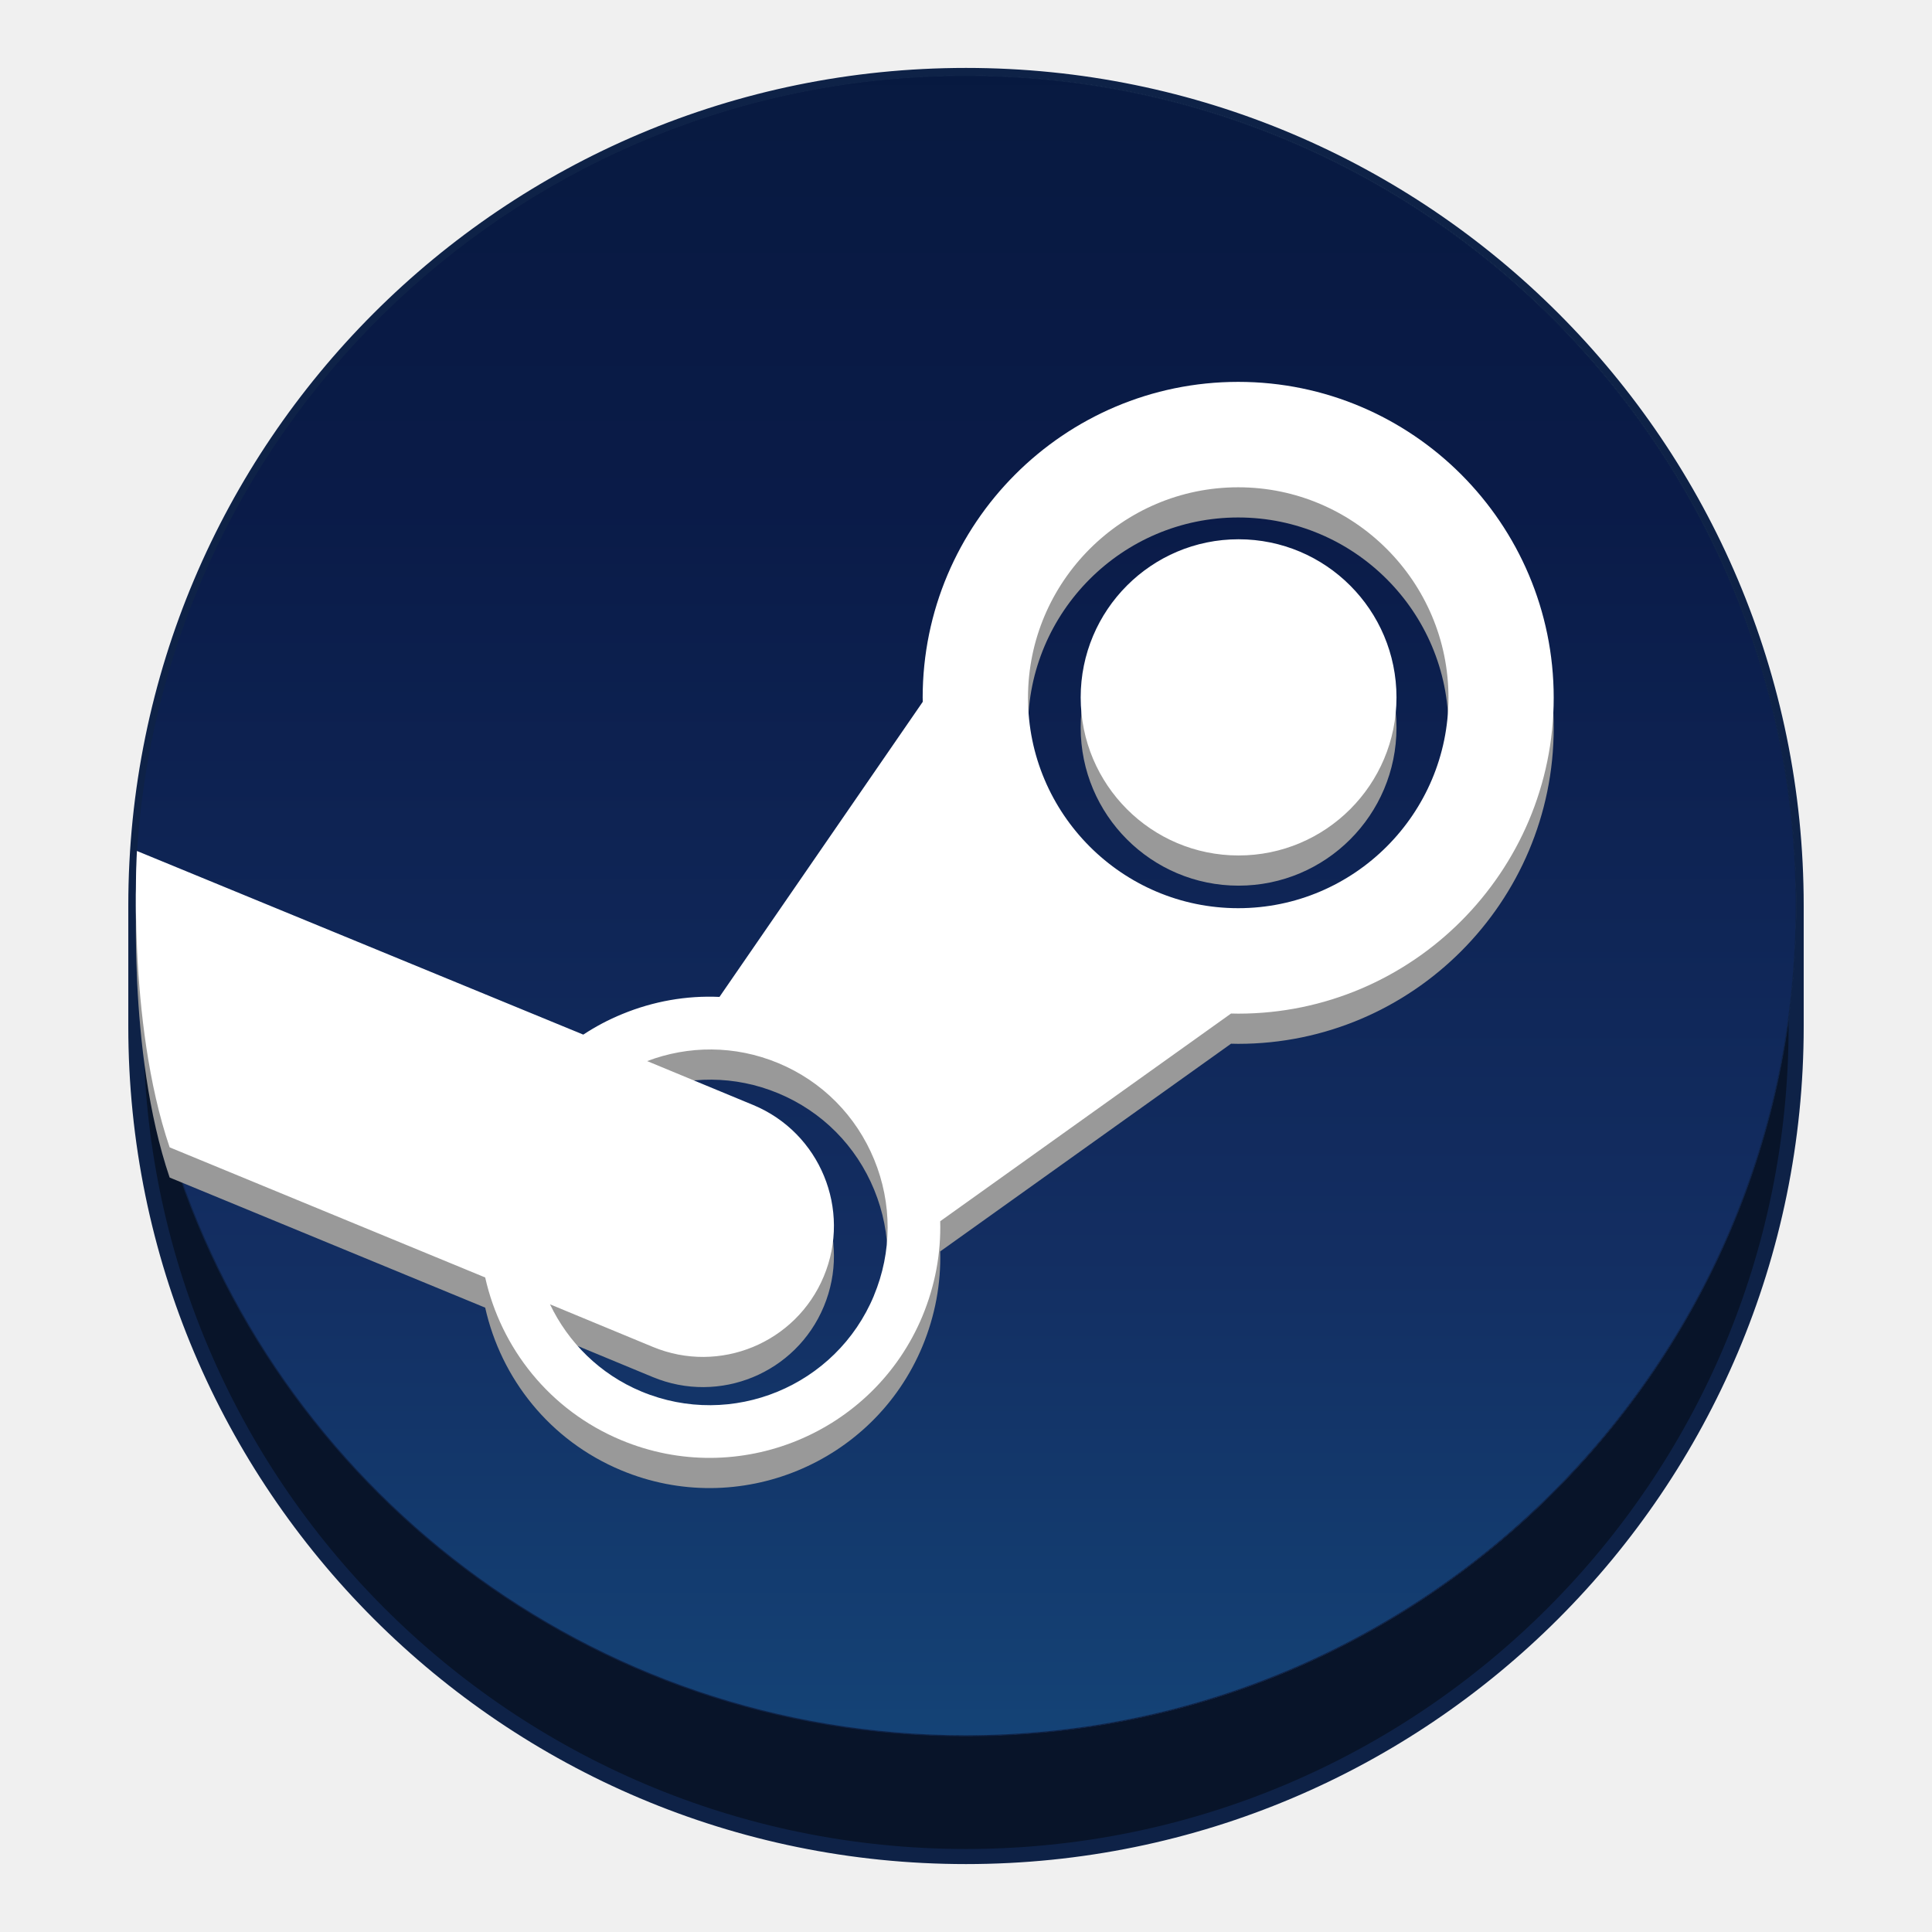
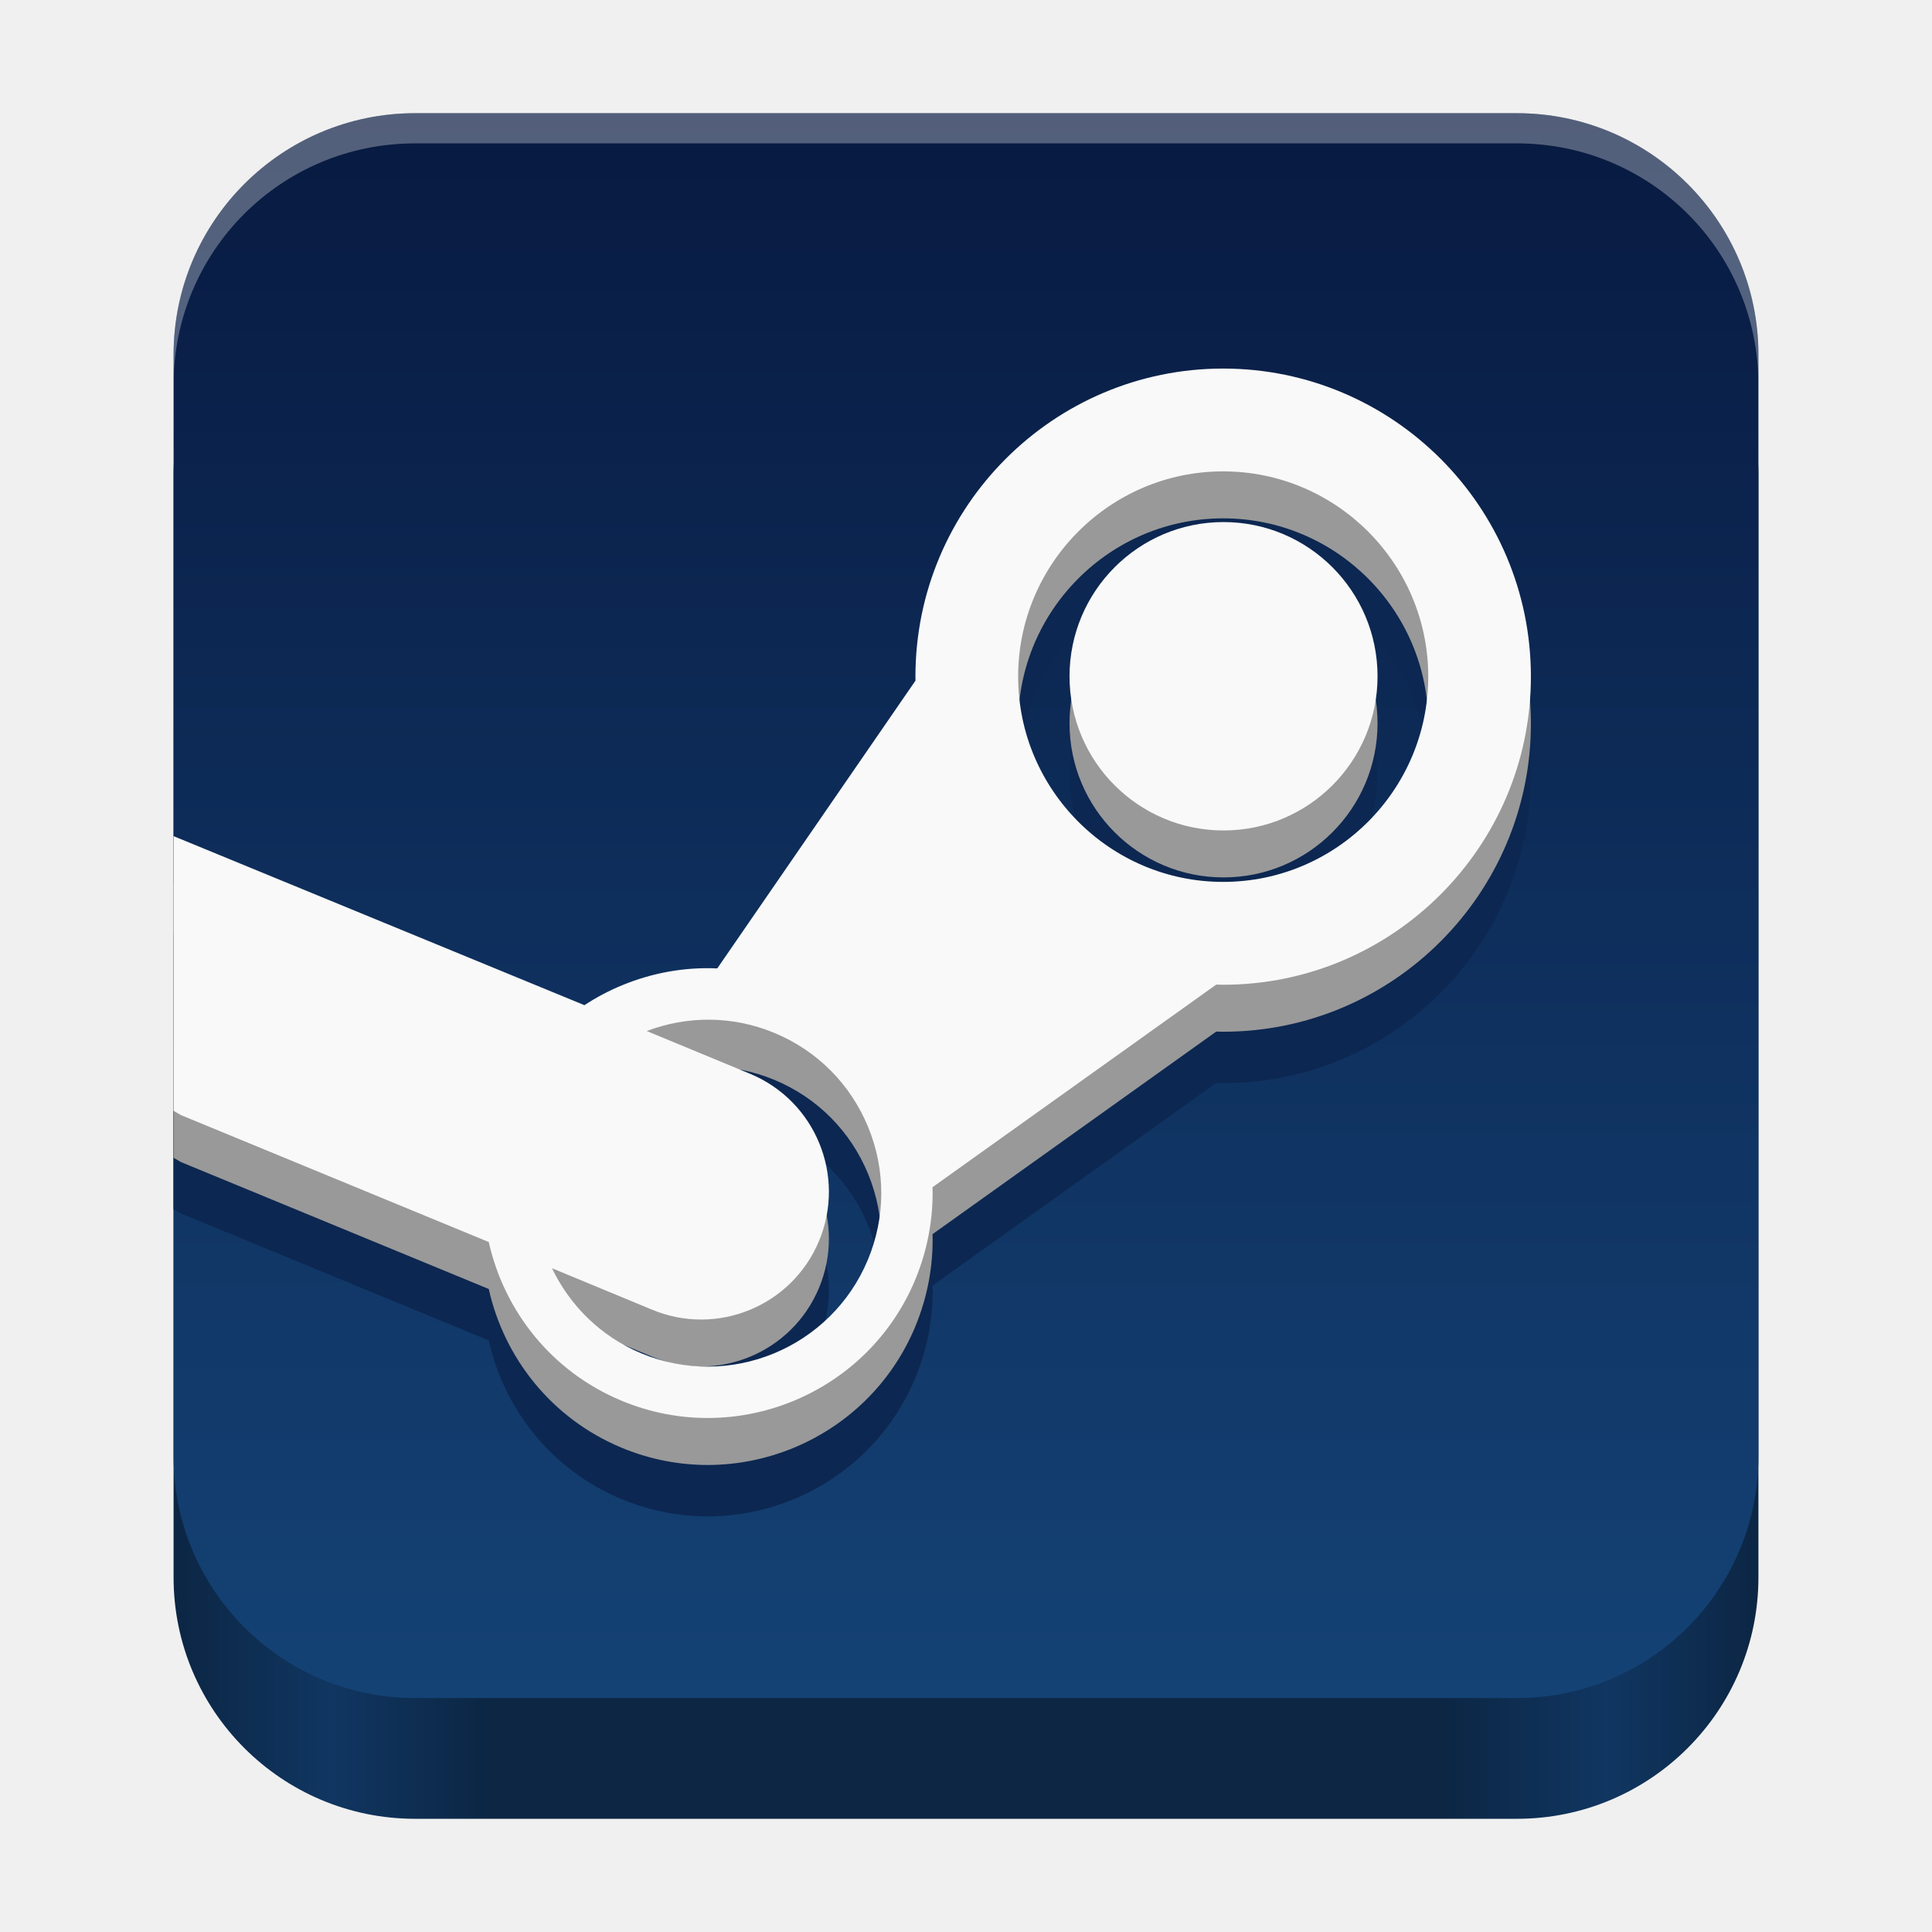
<svg xmlns="http://www.w3.org/2000/svg" xmlns:xlink="http://www.w3.org/1999/xlink" width="128" height="128" viewBox="0 0 128 128" version="1.1" id="svg5" xml:space="preserve">
  <defs id="defs2">
+     <linearGradient id="linearGradient3434">
+       <stop style="stop-color:#0c2644;stop-opacity:1;" offset="0" id="stop3430" />
+       <stop style="stop-color:#103661;stop-opacity:1;" offset="0.1" id="stop3442" />
+       <stop style="stop-color:#0c2644;stop-opacity:1;" offset="0.199" id="stop3446" />
+       <stop style="stop-color:#0c2644;stop-opacity:1;" offset="0.801" id="stop3444" />
+       <stop style="stop-color:#103661;stop-opacity:1;" offset="0.904" id="stop3440" />
+       <stop style="stop-color:#0c2644;stop-opacity:1;" offset="1" id="stop3432" />
+     </linearGradient>
+     <linearGradient id="linearGradient779">
+       <stop style="stop-color:#144275;stop-opacity:1" offset="0" id="stop775" />
+       <stop style="stop-color:#081a41;stop-opacity:1" offset="1" id="stop777" />
+     </linearGradient>
    <linearGradient y2="236" x2="96" y1="236" x1="32" gradientTransform="translate(604.8168,170.5864)" gradientUnits="userSpaceOnUse" id="linearGradient1099" xlink:href="#linearGradient1036" />
    <linearGradient id="linearGradient1036">
      <stop id="stop1032" offset="0" style="stop-color:#d5d3cf;stop-opacity:1;" />
      <stop id="stop1034" offset="1" style="stop-color:#f6f5f4;stop-opacity:1" />
    </linearGradient>
    <radialGradient r="32" fy="-76" fx="-244" cy="-76" cx="-244" gradientTransform="matrix(0.8833333,0,0,0.8833333,-460.3502,463.1197)" gradientUnits="userSpaceOnUse" id="radialGradient1103" xlink:href="#linearGradient1069" />
    <linearGradient id="linearGradient1069">
      <stop id="stop1065" offset="0" style="stop-color:#d5d3cf;stop-opacity:1" />
      <stop id="stop1067-1" offset="1" style="stop-color:#949390;stop-opacity:1" />
    </linearGradient>
    <linearGradient gradientUnits="userSpaceOnUse" y2="232" x2="64" y1="262.5" x1="64" id="linearGradient1027" xlink:href="#linearGradient1025" gradientTransform="translate(-470.5864,432.8168)" />
    <linearGradient id="linearGradient1025">
      <stop id="stop1021" offset="0" style="stop-color:#9a9996;stop-opacity:1" />
      <stop id="stop1023" offset="1" style="stop-color:#77767b;stop-opacity:1" />
    </linearGradient>
    <clipPath clipPathUnits="userSpaceOnUse" id="clipPath1609-7">
      <path id="path1611-5" d="m 252,116 28,-28 v -8 h -36 v 36 z" style="fill:#e74747;stroke:none;stroke-width:0.25px;stroke-linecap:butt;stroke-linejoin:miter;stroke-opacity:1" />
    </clipPath>
    <radialGradient r="32" fy="-76" fx="-244" cy="-76" cx="-244" gradientTransform="matrix(0.8833333,0,0,0.8833333,-460.3502,463.1197)" gradientUnits="userSpaceOnUse" id="radialGradient1103-5" xlink:href="#linearGradient1069" />
    <clipPath clipPathUnits="userSpaceOnUse" id="clipPath1609-7-7">
      <path id="path1611-5-0" d="m 252,116 28,-28 v -8 h -36 v 36 z" style="fill:#e74747;stroke:none;stroke-width:0.25px;stroke-linecap:butt;stroke-linejoin:miter;stroke-opacity:1" />
    </clipPath>
    <clipPath clipPathUnits="userSpaceOnUse" id="clipPath744">
      <rect style="fill:#1e88e5;fill-opacity:1;stroke-width:0.265" id="rect746" width="541.867" height="541.867" x="0" y="1.5987212e-14" rx="79.375" ry="79.375" />
    </clipPath>
    <clipPath clipPathUnits="userSpaceOnUse" id="clipPath62">
      <rect style="fill:#1e88e5;fill-opacity:1;stroke-width:0.265" id="rect64" width="541.867" height="541.867" x="2.2507105e-05" y="-0.422" rx="79.375" ry="79.375" />
    </clipPath>
    <radialGradient r="32" fy="-76" fx="-244" cy="-76" cx="-244" gradientTransform="matrix(0.8833333,0,0,0.8833333,-460.3502,463.1197)" gradientUnits="userSpaceOnUse" id="radialGradient1103-6" xlink:href="#linearGradient1069" />
    <clipPath clipPathUnits="userSpaceOnUse" id="clipPath1609-7-2">
      <path id="path1611-5-3" d="m 252,116 28,-28 v -8 h -36 v 36 z" style="fill:#e74747;stroke:none;stroke-width:0.25px;stroke-linecap:butt;stroke-linejoin:miter;stroke-opacity:1" />
    </clipPath>
    <clipPath clipPathUnits="userSpaceOnUse" id="clipPath961">
      <rect style="fill:#00c853;stroke:none;stroke-width:0.529" id="rect963" width="541.867" height="541.867" x="1.4210855e-14" y="2.717972e-05" rx="79.375" ry="79.375" />
    </clipPath>
    <radialGradient r="32" fy="-76" fx="-244" cy="-76" cx="-244" gradientTransform="matrix(0.8833333,0,0,0.8833333,-460.3502,463.1197)" gradientUnits="userSpaceOnUse" id="radialGradient1103-56" xlink:href="#linearGradient1069" />
    <clipPath clipPathUnits="userSpaceOnUse" id="clipPath1440">
      <circle style="display:inline;opacity:1;vector-effect:none;fill:none;fill-opacity:1;stroke:#000000;stroke-width:2;stroke-linecap:butt;stroke-linejoin:miter;stroke-miterlimit:4;stroke-dasharray:none;stroke-dashoffset:0;stroke-opacity:1;marker:none;marker-start:none;marker-mid:none;marker-end:none;paint-order:normal;enable-background:new" id="circle1442" cx="-134.35" cy="193.747" r="24" transform="rotate(-45)" />
    </clipPath>
    <clipPath clipPathUnits="userSpaceOnUse" id="clipPath1430">
      <circle style="display:inline;opacity:1;vector-effect:none;fill:none;fill-opacity:1;stroke:#000000;stroke-width:2;stroke-linecap:butt;stroke-linejoin:miter;stroke-miterlimit:4;stroke-dasharray:none;stroke-dashoffset:0;stroke-opacity:1;marker:none;marker-start:none;marker-mid:none;marker-end:none;paint-order:normal;enable-background:new" id="circle1432" cx="12" cy="232" r="24" />
    </clipPath>
    <clipPath clipPathUnits="userSpaceOnUse" id="clipPath1440-9">
      <circle style="display:inline;opacity:1;vector-effect:none;fill:none;fill-opacity:1;stroke:#000000;stroke-width:2;stroke-linecap:butt;stroke-linejoin:miter;stroke-miterlimit:4;stroke-dasharray:none;stroke-dashoffset:0;stroke-opacity:1;marker:none;marker-start:none;marker-mid:none;marker-end:none;paint-order:normal;enable-background:new" id="circle1442-5" cx="-134.35" cy="193.747" r="24" transform="rotate(-45)" />
    </clipPath>
    <clipPath clipPathUnits="userSpaceOnUse" id="clipPath1430-1">
      <circle style="display:inline;opacity:1;vector-effect:none;fill:none;fill-opacity:1;stroke:#000000;stroke-width:2;stroke-linecap:butt;stroke-linejoin:miter;stroke-miterlimit:4;stroke-dasharray:none;stroke-dashoffset:0;stroke-opacity:1;marker:none;marker-start:none;marker-mid:none;marker-end:none;paint-order:normal;enable-background:new" id="circle1432-8" cx="12" cy="232" r="24" />
    </clipPath>
    <clipPath clipPathUnits="userSpaceOnUse" id="clipPath2024">
      <rect style="opacity:1;vector-effect:none;fill:#63452c;fill-opacity:1;stroke:none;stroke-width:4;stroke-linecap:round;stroke-linejoin:round;stroke-miterlimit:4;stroke-dasharray:none;stroke-dashoffset:0;stroke-opacity:1" id="rect2026" width="74" height="98" x="6" y="196" />
    </clipPath>
    <linearGradient id="linearGradient914">
      <stop id="stop910" offset="0" style="stop-color:#f6f5f4;stop-opacity:0.437" />
      <stop id="stop912" offset="1" style="stop-color:#deddda;stop-opacity:0;" />
    </linearGradient>
    <radialGradient gradientTransform="matrix(2.608696,0,0,1.841036,-102.9565,-748.9467)" gradientUnits="userSpaceOnUse" r="46" fy="296" fx="64" cy="296" cx="64" id="radialGradient916" xlink:href="#linearGradient914" />
    <clipPath clipPathUnits="userSpaceOnUse" id="clipPath11543">
      <rect style="fill:#f0c04e;fill-opacity:1;stroke:none;stroke-width:0.529" id="rect11545" width="541.867" height="541.867" x="1.4746095e-06" y="6.4330168e-05" rx="79.375" ry="79.375" />
    </clipPath>
    <style id="style374">.cls-1{fill:url(#linear-gradient);}.cls-2{opacity:0.35;fill:url(#radial-gradient);}.cls-2,.cls-4{isolation:isolate;}.cls-3{fill:url(#linear-gradient-2);}.cls-4{opacity:0.41;fill:url(#radial-gradient-2);}.cls-5{fill:url(#radial-gradient-3);}.cls-6{fill:url(#radial-gradient-4);}</style>
    <linearGradient id="linear-gradient" x1="63.33" y1="84.03" x2="241.67" y2="84.03" gradientTransform="matrix(1,0,0,-1,0,266)" gradientUnits="userSpaceOnUse">
      <stop offset="0" stop-color="#0c59a4" id="stop376" />
      <stop offset="1" stop-color="#114a8b" id="stop378" />
    </linearGradient>
    <radialGradient id="radial-gradient" cx="161.83" cy="68.91" r="95.38" gradientTransform="matrix(1,0,0,-0.95,0,248.84)" gradientUnits="userSpaceOnUse">
      <stop offset="0.72" stop-opacity="0" id="stop381" />
      <stop offset="0.95" stop-opacity="0.53" id="stop383" />
      <stop offset="1" id="stop385" />
    </radialGradient>
    <linearGradient id="linear-gradient-2" x1="157.35" y1="161.39" x2="45.96" y2="40.06" gradientTransform="matrix(1,0,0,-1,0,266)" gradientUnits="userSpaceOnUse">
      <stop offset="0" stop-color="#1b9de2" id="stop388" />
      <stop offset="0.16" stop-color="#1595df" id="stop390" />
      <stop offset="0.67" stop-color="#0680d7" id="stop392" />
      <stop offset="1" stop-color="#0078d4" id="stop394" />
    </linearGradient>
    <radialGradient id="radial-gradient-2" cx="-340.29" cy="62.99" r="143.24" gradientTransform="matrix(0.15,-0.99,-0.8,-0.12,176.64,-125.4)" gradientUnits="userSpaceOnUse">
      <stop offset="0.76" stop-opacity="0" id="stop397" />
      <stop offset="0.95" stop-opacity="0.5" id="stop399" />
      <stop offset="1" id="stop401" />
    </radialGradient>
    <radialGradient id="radial-gradient-3" cx="113.37" cy="570.21" r="202.43" gradientTransform="matrix(-0.04,1,2.13,0.08,-1179.54,-106.69)" gradientUnits="userSpaceOnUse">
      <stop offset="0" stop-color="#35c1f1" id="stop404" />
      <stop offset="0.11" stop-color="#34c1ed" id="stop406" />
      <stop offset="0.23" stop-color="#2fc2df" id="stop408" />
      <stop offset="0.31" stop-color="#2bc3d2" id="stop410" />
      <stop offset="0.67" stop-color="#36c752" id="stop412" />
    </radialGradient>
    <radialGradient id="radial-gradient-4" cx="376.52" cy="567.97" r="97.34" gradientTransform="matrix(0.28,0.96,0.78,-0.23,-303.76,-148.5)" gradientUnits="userSpaceOnUse">
      <stop offset="0" stop-color="#66eb6e" id="stop415" />
      <stop offset="1" stop-color="#66eb6e" stop-opacity="0" id="stop417" />
    </radialGradient>
    <clipPath clipPathUnits="userSpaceOnUse" id="clipPath1260">
      <rect style="fill:#bbdefb;fill-opacity:1;stroke:none;stroke-width:0.529" id="rect1262" width="541.867" height="541.867" x="2.9492187e-06" y="3.9968629e-05" rx="79.375" ry="79.375" />
    </clipPath>
+     <linearGradient x1="0" y1="119.552" x2="235.777" y2="119.552" id="linearGradient-1" gradientTransform="matrix(1.45119,0,0,1.703766,99.85446,80.41603)" gradientUnits="userSpaceOnUse">
+       <stop stop-color="#FF5500" offset="0%" id="stop6" />
+       <stop stop-color="#FF5500" offset="40.988%" id="stop8" />
+       <stop stop-color="#FF2000" offset="58.198%" id="stop10" />
+       <stop stop-color="#FF2000" offset="100%" id="stop12" />
+     </linearGradient>
+     <linearGradient x1="0.021" y1="0.507" x2="1" y2="0.507" id="linearGradient-2" gradientUnits="userSpaceOnUse" gradientTransform="matrix(7.107012,0,0,7.107012,54.42477,49.22005)">
+       <stop stop-color="#FF452A" offset="0%" id="stop15" />
+       <stop stop-color="#FF2000" offset="100%" id="stop17" />
+     </linearGradient>
+     <mask id="mask-4" fill="#ffffff">
+       <path d="M 45.051,6.703 39.15,2.8822695e-5 h -10.363 -10.363 L 12.522,6.703 c 0,0 -5.182,-1.441 -7.628,1.009 0,0 6.909,-0.624 9.284,3.243 0,0 6.405,1.225 7.269,1.225 0.864,0 2.735,-0.721 4.462,-1.297 1.727,-0.576 2.879,-0.581 2.879,-0.581 0,0 1.151,0.004 2.879,0.581 1.727,0.576 3.598,1.297 4.462,1.297 0.864,0 7.269,-1.225 7.269,-1.225 2.375,-3.867 9.284,-3.243 9.284,-3.243 C 50.233,5.262 45.051,6.703 45.051,6.703" id="use25" style="stroke-width:0.265" />
+     </mask>
+     <clipPath clipPathUnits="userSpaceOnUse" id="clipPath3338">
+       <rect style="fill:#ff7f2a;fill-opacity:1;stroke:none;stroke-width:0.529" id="rect3340" width="541.867" height="541.867" x="1.1368684e-13" y="5.8174133e-05" rx="79.375" ry="79.375" />
+     </clipPath>
+     <clipPath clipPathUnits="userSpaceOnUse" id="clipPath2140">
+       <rect style="fill:#ffad76;fill-opacity:1;stroke:none;stroke-width:0.529" id="rect2142" width="487.68" height="487.68" x="27.093" y="27.093" rx="71.438" ry="71.438" />
+     </clipPath>
+     <linearGradient gradientUnits="userSpaceOnUse" y2="268" x2="115.823" y1="268" x1="11.823" id="linearGradient1329" xlink:href="#linearGradient1357" gradientTransform="matrix(2.274968,0,0,2.274968,-344.8075,-258.2955)" />
+     <linearGradient id="linearGradient1357">
+       <stop id="stop1345" offset="0" style="stop-color:#986a44;stop-opacity:1" />
+       <stop style="stop-color:#cdab8f;stop-opacity:1" offset="0.029" id="stop1347" />
+       <stop id="stop1349" offset="0.058" style="stop-color:#b5835a;stop-opacity:1" />
+       <stop style="stop-color:#b5835a;stop-opacity:1" offset="0.942" id="stop1351" />
+       <stop id="stop1353" offset="0.971" style="stop-color:#cdab8f;stop-opacity:1" />
+       <stop id="stop1355" offset="1" style="stop-color:#986a44;stop-opacity:1" />
+     </linearGradient>
+     <linearGradient y2="23" x2="60" y1="53.255" x1="70.586" gradientTransform="translate(0,170)" gradientUnits="userSpaceOnUse" id="linearGradient1610" xlink:href="#linearGradient1656" />
+     <linearGradient id="linearGradient1656">
+       <stop style="stop-color:#ffffff;stop-opacity:1" offset="0" id="stop1652" />
+       <stop style="stop-color:#deddda;stop-opacity:1" offset="1" id="stop1654" />
+     </linearGradient>
+     <linearGradient y2="268" x2="68" y1="268" x1="60" gradientUnits="userSpaceOnUse" id="linearGradient1612" xlink:href="#linearGradient1270" />
+     <linearGradient id="linearGradient1270">
+       <stop style="stop-color:#949390;stop-opacity:1;" offset="0" id="stop1258" />
+       <stop id="stop1260" offset="0.083" style="stop-color:#d5d3cf;stop-opacity:1" />
+       <stop style="stop-color:#949390;stop-opacity:1;" offset="0.167" id="stop1262" />
+       <stop id="stop1264" offset="0.833" style="stop-color:#949390;stop-opacity:1;" />
+       <stop style="stop-color:#d5d3cf;stop-opacity:1" offset="0.917" id="stop1266" />
+       <stop style="stop-color:#949390;stop-opacity:1" offset="1" id="stop1268" />
+     </linearGradient>
+     <radialGradient r="32" fy="-76" fx="-244" cy="-76" cx="-244" gradientTransform="matrix(0.8833333,0,0,0.8833333,-460.3502,463.1197)" gradientUnits="userSpaceOnUse" id="radialGradient1103-562" xlink:href="#linearGradient1069" />
+     <clipPath clipPathUnits="userSpaceOnUse" id="clipPath1609-7-9">
+       <path id="path1611-5-36" d="m 252,116 28,-28 v -8 h -36 v 36 z" style="fill:#e74747;stroke:none;stroke-width:0.25px;stroke-linecap:butt;stroke-linejoin:miter;stroke-opacity:1" />
+     </clipPath>
+     <radialGradient r="32" fy="-76" fx="-244" cy="-76" cx="-244" gradientTransform="matrix(0.8833333,0,0,0.8833333,-460.3502,463.1197)" gradientUnits="userSpaceOnUse" id="radialGradient1103-5-0" xlink:href="#linearGradient1069" />
+     <clipPath clipPathUnits="userSpaceOnUse" id="clipPath1609-7-7-2">
+       <path id="path1611-5-0-6" d="m 252,116 28,-28 v -8 h -36 v 36 z" style="fill:#e74747;stroke:none;stroke-width:0.25px;stroke-linecap:butt;stroke-linejoin:miter;stroke-opacity:1" />
+     </clipPath>
+     <clipPath clipPathUnits="userSpaceOnUse" id="clipPath744-1">
+       <rect style="fill:#1e88e5;fill-opacity:1;stroke-width:0.265" id="rect746-8" width="541.867" height="541.867" x="0" y="1.5987212e-14" rx="79.375" ry="79.375" />
+     </clipPath>
+     <clipPath clipPathUnits="userSpaceOnUse" id="clipPath62-7">
+       <rect style="fill:#1e88e5;fill-opacity:1;stroke-width:0.265" id="rect64-9" width="541.867" height="541.867" x="2.2507105e-05" y="-0.422" rx="79.375" ry="79.375" />
+     </clipPath>
+     <radialGradient r="32" fy="-76" fx="-244" cy="-76" cx="-244" gradientTransform="matrix(0.8833333,0,0,0.8833333,-460.3502,463.1197)" gradientUnits="userSpaceOnUse" id="radialGradient1103-6-2" xlink:href="#linearGradient1069" />
+     <clipPath clipPathUnits="userSpaceOnUse" id="clipPath1609-7-2-2">
+       <path id="path1611-5-3-3" d="m 252,116 28,-28 v -8 h -36 v 36 z" style="fill:#e74747;stroke:none;stroke-width:0.25px;stroke-linecap:butt;stroke-linejoin:miter;stroke-opacity:1" />
+     </clipPath>
+     <clipPath clipPathUnits="userSpaceOnUse" id="clipPath961-7">
+       <rect style="fill:#00c853;stroke:none;stroke-width:0.529" id="rect963-5" width="541.867" height="541.867" x="1.4210855e-14" y="2.717972e-05" rx="79.375" ry="79.375" />
+     </clipPath>
+     <radialGradient r="32" fy="-76" fx="-244" cy="-76" cx="-244" gradientTransform="matrix(0.8833333,0,0,0.8833333,-460.3502,463.1197)" gradientUnits="userSpaceOnUse" id="radialGradient1103-56-9" xlink:href="#linearGradient1069" />
+     <clipPath clipPathUnits="userSpaceOnUse" id="clipPath1440-2">
+       <circle style="display:inline;opacity:1;vector-effect:none;fill:none;fill-opacity:1;stroke:#000000;stroke-width:2;stroke-linecap:butt;stroke-linejoin:miter;stroke-miterlimit:4;stroke-dasharray:none;stroke-dashoffset:0;stroke-opacity:1;marker:none;marker-start:none;marker-mid:none;marker-end:none;paint-order:normal;enable-background:new" id="circle1442-8" cx="-134.35" cy="193.747" r="24" transform="rotate(-45)" />
+     </clipPath>
+     <clipPath clipPathUnits="userSpaceOnUse" id="clipPath1430-9">
+       <circle style="display:inline;opacity:1;vector-effect:none;fill:none;fill-opacity:1;stroke:#000000;stroke-width:2;stroke-linecap:butt;stroke-linejoin:miter;stroke-miterlimit:4;stroke-dasharray:none;stroke-dashoffset:0;stroke-opacity:1;marker:none;marker-start:none;marker-mid:none;marker-end:none;paint-order:normal;enable-background:new" id="circle1432-7" cx="12" cy="232" r="24" />
+     </clipPath>
+     <clipPath clipPathUnits="userSpaceOnUse" id="clipPath1440-9-3">
+       <circle style="display:inline;opacity:1;vector-effect:none;fill:none;fill-opacity:1;stroke:#000000;stroke-width:2;stroke-linecap:butt;stroke-linejoin:miter;stroke-miterlimit:4;stroke-dasharray:none;stroke-dashoffset:0;stroke-opacity:1;marker:none;marker-start:none;marker-mid:none;marker-end:none;paint-order:normal;enable-background:new" id="circle1442-5-6" cx="-134.35" cy="193.747" r="24" transform="rotate(-45)" />
+     </clipPath>
+     <clipPath clipPathUnits="userSpaceOnUse" id="clipPath1430-1-1">
+       <circle style="display:inline;opacity:1;vector-effect:none;fill:none;fill-opacity:1;stroke:#000000;stroke-width:2;stroke-linecap:butt;stroke-linejoin:miter;stroke-miterlimit:4;stroke-dasharray:none;stroke-dashoffset:0;stroke-opacity:1;marker:none;marker-start:none;marker-mid:none;marker-end:none;paint-order:normal;enable-background:new" id="circle1432-8-2" cx="12" cy="232" r="24" />
+     </clipPath>
+     <clipPath clipPathUnits="userSpaceOnUse" id="clipPath2024-9">
+       <rect style="opacity:1;vector-effect:none;fill:#63452c;fill-opacity:1;stroke:none;stroke-width:4;stroke-linecap:round;stroke-linejoin:round;stroke-miterlimit:4;stroke-dasharray:none;stroke-dashoffset:0;stroke-opacity:1" id="rect2026-3" width="74" height="98" x="6" y="196" />
+     </clipPath>
+     <radialGradient gradientTransform="matrix(2.608696,0,0,1.841036,-102.9565,-748.9467)" gradientUnits="userSpaceOnUse" r="46" fy="296" fx="64" cy="296" cx="64" id="radialGradient916-4" xlink:href="#linearGradient914" />
+     <clipPath clipPathUnits="userSpaceOnUse" id="clipPath11543-7">
+       <rect style="fill:#f0c04e;fill-opacity:1;stroke:none;stroke-width:0.529" id="rect11545-8" width="541.867" height="541.867" x="1.4746095e-06" y="6.4330168e-05" rx="79.375" ry="79.375" />
+     </clipPath>
+     <style id="style374-4">.cls-1{fill:url(#linear-gradient);}.cls-2{opacity:0.35;fill:url(#radial-gradient);}.cls-2,.cls-4{isolation:isolate;}.cls-3{fill:url(#linear-gradient-2);}.cls-4{opacity:0.41;fill:url(#radial-gradient-2);}.cls-5{fill:url(#radial-gradient-3);}.cls-6{fill:url(#radial-gradient-4);}</style>
+     <radialGradient id="radial-gradient-36" cx="161.83" cy="68.91" r="95.38" gradientTransform="matrix(1,0,0,-0.95,0,248.84)" gradientUnits="userSpaceOnUse">
+       <stop offset="0.72" stop-opacity="0" id="stop381-1" />
+       <stop offset="0.95" stop-opacity="0.53" id="stop383-0" />
+       <stop offset="1" id="stop385-6" />
+     </radialGradient>
+     <radialGradient id="radial-gradient-2-1" cx="-340.29" cy="62.99" r="143.24" gradientTransform="matrix(0.15,-0.99,-0.8,-0.12,176.64,-125.4)" gradientUnits="userSpaceOnUse">
+       <stop offset="0.76" stop-opacity="0" id="stop397-5" />
+       <stop offset="0.95" stop-opacity="0.5" id="stop399-5" />
+       <stop offset="1" id="stop401-4" />
+     </radialGradient>
+     <radialGradient id="radial-gradient-3-7" cx="113.37" cy="570.21" r="202.43" gradientTransform="matrix(-0.04,1,2.13,0.08,-1179.54,-106.69)" gradientUnits="userSpaceOnUse">
+       <stop offset="0" stop-color="#35c1f1" id="stop404-6" />
+       <stop offset="0.11" stop-color="#34c1ed" id="stop406-5" />
+       <stop offset="0.23" stop-color="#2fc2df" id="stop408-6" />
+       <stop offset="0.31" stop-color="#2bc3d2" id="stop410-9" />
+       <stop offset="0.67" stop-color="#36c752" id="stop412-3" />
+     </radialGradient>
+     <radialGradient id="radial-gradient-4-7" cx="376.52" cy="567.97" r="97.34" gradientTransform="matrix(0.28,0.96,0.78,-0.23,-303.76,-148.5)" gradientUnits="userSpaceOnUse">
+       <stop offset="0" stop-color="#66eb6e" id="stop415-4" />
+       <stop offset="1" stop-color="#66eb6e" stop-opacity="0" id="stop417-5" />
+     </radialGradient>
+     <clipPath clipPathUnits="userSpaceOnUse" id="clipPath1260-2">
+       <rect style="fill:#bbdefb;fill-opacity:1;stroke:none;stroke-width:0.529" id="rect1262-5" width="541.867" height="541.867" x="2.9492187e-06" y="3.9968629e-05" rx="79.375" ry="79.375" />
+     </clipPath>
    <clipPath clipPathUnits="userSpaceOnUse" id="clipPath16285">
      <rect style="fill:#bbdefb;fill-opacity:1;stroke:none;stroke-width:0.529" id="rect16287" width="541.867" height="541.867" x="0" y="6.4807005e-05" rx="79.375" ry="79.375" />
    </clipPath>
    <clipPath clipPathUnits="userSpaceOnUse" id="clipPath990">
      <rect style="fill:#bbdefb;fill-opacity:1;stroke:none;stroke-width:0.529" id="rect992" width="487.68" height="487.68" x="27.093" y="27.093" rx="71.438" ry="71.438" />
    </clipPath>
-     <linearGradient id="a" x2="116.689" x1="116.689" y2="418.426" gradientTransform="matrix(0.4721512,0,0,0.4723565,8.92919,5)" y1="-185.551" gradientUnits="userSpaceOnUse">
+     <linearGradient id="a" x2="116.689" x1="116.689" y2="418.426" gradientTransform="matrix(0.5873734,0,0,0.5876288,-174.0507,-30.7256)" y1="-185.551" gradientUnits="userSpaceOnUse">
      <stop stop-color="#111D2E" offset="0" id="stop318" style="stop-color:#0e2247;stop-opacity:1" />
      <stop stop-color="#051839" offset=".212" id="stop320" />
      <stop stop-color="#0A1B48" offset=".407" id="stop322" />
      <stop stop-color="#132E62" offset=".581" id="stop324" />
      <stop stop-color="#144B7E" offset=".738" id="stop326" />
      <stop stop-color="#136497" offset=".873" id="stop328" />
      <stop stop-color="#1387B8" offset="1" id="stop330" />
    </linearGradient>
+     <linearGradient xlink:href="#linearGradient779" id="linearGradient781" x1="64" y1="112.5" x2="64" y2="7.5" gradientUnits="userSpaceOnUse" />
+     <linearGradient xlink:href="#linearGradient3434" id="linearGradient3436" x1="11.5" y1="68" x2="116.5" y2="68" gradientUnits="userSpaceOnUse" />
+     <filter style="color-interpolation-filters:sRGB;" id="filter3702" x="-0.043" y="-0.055" width="1.085" height="1.154">
+       <feFlood flood-opacity="0.404" flood-color="rgb(0,0,0)" result="flood" id="feFlood3692" />
+       <feComposite in="flood" in2="SourceGraphic" operator="in" result="composite1" id="feComposite3694" />
+       <feGaussianBlur in="composite1" stdDeviation="1.6" result="blur" id="feGaussianBlur3696" />
+       <feOffset dx="0" dy="3" result="offset" id="feOffset3698" />
+       <feComposite in="SourceGraphic" in2="offset" operator="over" result="composite2" id="feComposite3700" />
+     </filter>
  </defs>
  <g id="layer2">
-     <path id="circle1035" style="fill:#081429;fill-opacity:1;stroke:#0e2247;stroke-opacity:1" d="M 64 5 A 55 55 0 0 0 9 60 L 9 68 A 55 55 0 0 0 64 123 A 55 55 0 0 0 119 68 L 119 60 A 55 55 0 0 0 64 5 z " />
-     <circle style="fill:#f2f2f2;fill-opacity:1;stroke-width:1" id="path953" cx="64" cy="60" r="55" />
-     <text xml:space="preserve" style="font-style:normal;font-variant:normal;font-weight:normal;font-stretch:normal;font-size:40px;line-height:1.25;font-family:'DejaVu Math TeX Gyre';-inkscape-font-specification:'DejaVu Math TeX Gyre';fill:#000000;fill-opacity:1;stroke:none" x="57.303" y="70.245" id="text3441">
-       <tspan id="tspan3439" x="57.303" y="70.245" />
+     <rect style="fill:url(#linearGradient3436);fill-opacity:1" id="rect440" width="105" height="105" x="11.5" y="15.5" rx="16" ry="16" />
+     <rect style="fill:url(#linearGradient781);fill-opacity:1" id="rect358" width="105" height="105" x="11.5" y="7.5" rx="16" ry="16" />
+     <path style="fill:#ffffff;fill-opacity:1;stroke-width:0.217" d="m 64,83.104 v -3.594" id="path42913" />
+     <text xml:space="preserve" style="font-style:normal;font-variant:normal;font-weight:normal;font-stretch:normal;font-size:49.761px;line-height:1.25;font-family:'DejaVu Math TeX Gyre';-inkscape-font-specification:'DejaVu Math TeX Gyre';fill:#000000;fill-opacity:1;stroke:none;stroke-width:1.244" x="-113.871" y="50.441" id="text3441">
+       <tspan id="tspan3439" x="-113.871" y="50.441" style="stroke-width:1.244" />
    </text>
-     <text xml:space="preserve" style="font-size:40px;line-height:1.25;font-family:Caladea;-inkscape-font-specification:Caladea" x="43.169" y="70.812" id="text13903">
-       <tspan id="tspan13901" x="43.169" y="70.812" />
+     <text xml:space="preserve" style="font-size:49.761px;line-height:1.25;font-family:Caladea;-inkscape-font-specification:Caladea;stroke-width:1.244" x="-131.456" y="51.148" id="text13903">
+       <tspan id="tspan13901" x="-131.456" y="51.148" style="stroke-width:1.244" />
    </text>
-     <path fill="url(#a)" d="M 11.24,75.82 C 18.039,98.486 39.072,115 63.965,115 94.359,115 119,90.375 119,60 119,29.624 94.359,5 63.965,5 c -29.167,0 -53.032,22.675 -54.917,51.346 3.562,5.977 4.951,9.673 2.192,19.474 z" id="path335" style="fill:url(#a);stroke-width:0.072;stroke:#0e2247;stroke-opacity:1;stroke-dasharray:none" />
-     <path fill="#ffffff" d="m 61.13,48.225 c 0,0.093 0,0.185 0.005,0.272 L 47.667,68.048 c -2.182,-0.099 -4.371,0.283 -6.446,1.138 -0.915,0.373 -1.772,0.831 -2.577,1.36 L 9.072,58.379 c 2.315e-4,0 -0.684,11.25 2.167,19.635 l 20.906,8.621 c 1.05,4.688 4.268,8.8 9.015,10.778 7.768,3.243 16.724,-0.453 19.955,-8.219 0.841,-2.03 1.233,-4.159 1.176,-6.284 L 81.561,69.148 c 0.156,0.005 0.317,0.009 0.472,0.009 11.531,0 20.904,-9.395 20.904,-20.932 0,-11.538 -9.373,-20.925 -20.904,-20.925 -11.527,0 -20.904,9.386 -20.904,20.925 z m -3.231,39.618 c -2.501,6 -9.401,8.847 -15.399,6.35 -2.767,-1.152 -4.856,-3.262 -6.061,-5.779 l 6.805,2.818 c 4.423,1.841 9.498,-0.255 11.336,-4.674 1.844,-4.424 -0.248,-9.503 -4.669,-11.345 l -7.035,-2.913 c 2.714,-1.029 5.8,-1.067 8.683,0.132 2.907,1.209 5.162,3.484 6.357,6.392 1.195,2.908 1.19,6.118 -0.019,9.017 M 82.034,62.17 c -7.677,0 -13.926,-6.255 -13.926,-13.945 0,-7.683 6.25,-13.941 13.926,-13.941 7.681,0 13.931,6.257 13.931,13.941 0,7.69 -6.25,13.945 -13.931,13.945 M 71.598,48.204 c 0,-5.785 4.686,-10.476 10.459,-10.476 5.778,0 10.464,4.692 10.464,10.476 0,5.785 -4.686,10.473 -10.464,10.473 -5.773,0 -10.459,-4.688 -10.459,-10.473 z" id="path3964" style="fill:#999999;stroke-width:0.472" />
-     <path fill="#ffffff" d="m 61.13,46.225 c 0,0.093 0,0.185 0.005,0.272 L 47.667,66.048 c -2.182,-0.099 -4.371,0.283 -6.446,1.138 -0.915,0.373 -1.772,0.831 -2.577,1.36 L 9.072,56.379 c 2.315e-4,0 -0.684,11.25 2.167,19.635 l 20.906,8.621 c 1.05,4.688 4.268,8.8 9.015,10.778 7.768,3.243 16.724,-0.453 19.955,-8.219 0.841,-2.03 1.233,-4.159 1.176,-6.284 L 81.561,67.148 c 0.156,0.005 0.317,0.009 0.472,0.009 11.531,0 20.904,-9.395 20.904,-20.932 0,-11.538 -9.373,-20.925 -20.904,-20.925 -11.527,0 -20.904,9.386 -20.904,20.925 z m -3.231,39.618 c -2.501,6 -9.401,8.847 -15.399,6.35 -2.767,-1.152 -4.856,-3.262 -6.061,-5.779 l 6.805,2.818 c 4.423,1.841 9.498,-0.255 11.336,-4.674 1.844,-4.424 -0.248,-9.503 -4.669,-11.345 l -7.035,-2.913 c 2.714,-1.029 5.8,-1.067 8.683,0.132 2.907,1.209 5.162,3.484 6.357,6.392 1.195,2.908 1.19,6.118 -0.019,9.017 M 82.034,60.17 c -7.677,0 -13.926,-6.255 -13.926,-13.945 0,-7.683 6.25,-13.941 13.926,-13.941 7.681,0 13.931,6.257 13.931,13.941 0,7.69 -6.25,13.945 -13.931,13.945 M 71.598,46.204 c 0,-5.785 4.686,-10.476 10.459,-10.476 5.778,0 10.464,4.692 10.464,10.476 0,5.785 -4.686,10.473 -10.464,10.473 -5.773,0 -10.459,-4.688 -10.459,-10.473 z" id="path337" style="stroke-width:0.472" />
+     <path id="path3708" style="fill:#0c2751;fill-opacity:1;stroke-width:0.461" d="m 81.037,30.935 c -11.242,0 -20.387,9.155 -20.387,20.408 0,0.09 -7.94e-4,0.181 0.004,0.266 L 47.521,70.677 c -2.128,-0.097 -4.265,0.276 -6.289,1.109 -0.892,0.364 -1.727,0.81 -2.512,1.326 L 11.5,61.914 V 80.111 l 0.492,0.285 20.389,8.408 c 1.024,4.572 4.163,8.582 8.793,10.512 7.576,3.163 16.311,-0.441 19.463,-8.016 0.82,-1.98 1.202,-4.057 1.146,-6.129 L 80.578,71.75 c 0.152,0.004 0.307,0.01 0.459,0.01 11.246,0 20.389,-9.164 20.389,-20.416 0,-11.253 -9.142,-20.408 -20.389,-20.408 z m 0,6.812 c 7.492,0 13.588,6.102 13.588,13.596 0,7.5 -6.096,13.602 -13.588,13.602 -7.487,0 -13.582,-6.102 -13.582,-13.602 0,-7.494 6.095,-13.596 13.582,-13.596 z m 0.023,3.357 c -5.63,0 -10.201,4.577 -10.201,10.219 0,5.642 4.571,10.213 10.201,10.213 5.635,0 10.205,-4.571 10.205,-10.213 0,-5.642 -4.57,-10.219 -10.205,-10.219 z m -34.039,32.969 c 1.435,0.012 2.889,0.296 4.295,0.881 2.835,1.179 5.036,3.398 6.201,6.234 1.166,2.836 1.16,5.966 -0.02,8.793 -2.439,5.852 -9.168,8.629 -15.018,6.193 -2.699,-1.123 -4.735,-3.181 -5.91,-5.635 l 6.637,2.748 c 4.314,1.796 9.263,-0.249 11.057,-4.559 1.799,-4.314 -0.243,-9.269 -4.555,-11.064 l -6.861,-2.84 c 1.324,-0.502 2.739,-0.763 4.174,-0.752 z" />
+     <path id="path3704" style="fill:#999999;stroke-width:0.461" d="m 81.037,27.53 c -11.242,0 -20.387,9.155 -20.387,20.408 0,0.09 -7.94e-4,0.181 0.004,0.266 L 47.521,67.272 c -2.128,-0.097 -4.265,0.276 -6.289,1.109 -0.892,0.364 -1.727,0.81 -2.512,1.326 L 11.5,58.509 v 18.197 l 0.492,0.285 20.389,8.408 c 1.024,4.572 4.163,8.582 8.793,10.512 7.576,3.163 16.311,-0.441 19.463,-8.016 0.82,-1.98 1.202,-4.057 1.146,-6.129 L 80.578,68.345 c 0.152,0.004 0.307,0.01 0.459,0.01 11.246,0 20.389,-9.164 20.389,-20.416 0,-11.253 -9.142,-20.408 -20.389,-20.408 z m 0,6.812 c 7.492,0 13.588,6.102 13.588,13.596 0,7.5 -6.096,13.602 -13.588,13.602 -7.487,0 -13.582,-6.102 -13.582,-13.602 0,-7.494 6.095,-13.596 13.582,-13.596 z m 0.023,3.357 c -5.63,0 -10.201,4.577 -10.201,10.219 0,5.642 4.571,10.213 10.201,10.213 5.635,0 10.205,-4.571 10.205,-10.213 0,-5.642 -4.57,-10.219 -10.205,-10.219 z m -34.039,32.969 c 1.435,0.012 2.889,0.296 4.295,0.881 2.835,1.179 5.036,3.398 6.201,6.234 1.166,2.836 1.16,5.966 -0.02,8.793 -2.439,5.852 -9.168,8.629 -15.018,6.193 -2.699,-1.123 -4.735,-3.181 -5.91,-5.635 l 6.637,2.748 c 4.314,1.796 9.263,-0.249 11.057,-4.559 1.799,-4.314 -0.243,-9.269 -4.555,-11.064 l -6.861,-2.84 c 1.324,-0.502 2.739,-0.763 4.174,-0.752 z" />
+     <path id="path337" style="stroke-width:0.461;fill:#f9f9f9" d="M 81.037 24.418 C 69.795 24.418 60.65 33.573 60.65 44.826 C 60.65 44.916 60.65 45.007 60.654 45.092 L 47.521 64.16 C 45.394 64.063 43.257 64.436 41.232 65.27 C 40.34 65.633 39.505 66.08 38.721 66.596 L 11.5 55.396 L 11.5 73.594 L 11.992 73.879 L 32.381 82.287 C 33.405 86.859 36.543 90.87 41.174 92.799 C 48.75 95.962 57.485 92.357 60.637 84.783 C 61.457 82.803 61.838 80.726 61.783 78.654 L 80.578 65.232 C 80.73 65.237 80.885 65.242 81.037 65.242 C 92.284 65.242 101.426 56.078 101.426 44.826 C 101.426 33.573 92.284 24.418 81.037 24.418 z M 81.037 31.23 C 88.529 31.23 94.625 37.333 94.625 44.826 C 94.625 52.326 88.529 58.428 81.037 58.428 C 73.55 58.428 67.455 52.326 67.455 44.826 C 67.455 37.333 73.55 31.23 81.037 31.23 z M 81.061 34.588 C 75.43 34.588 70.859 39.165 70.859 44.807 C 70.859 50.449 75.43 55.02 81.061 55.02 C 86.695 55.02 91.266 50.449 91.266 44.807 C 91.266 39.165 86.695 34.588 81.061 34.588 z M 47.021 67.557 C 48.456 67.568 49.91 67.853 51.316 68.438 C 54.151 69.616 56.352 71.836 57.518 74.672 C 58.683 77.508 58.678 80.638 57.498 83.465 C 55.059 89.317 48.33 92.094 42.48 89.658 C 39.782 88.535 37.746 86.478 36.57 84.023 L 43.207 86.771 C 47.521 88.567 52.471 86.523 54.264 82.213 C 56.062 77.899 54.021 72.944 49.709 71.148 L 42.848 68.309 C 44.171 67.807 45.587 67.545 47.021 67.557 z " />
+     <path id="rect1324" style="fill:#ffffff;fill-opacity:0.301" d="M 27.5 7.5 C 18.636 7.5 11.5 14.636 11.5 23.5 L 11.5 25.5 C 11.5 16.636 18.636 9.5 27.5 9.5 L 100.5 9.5 C 109.364 9.5 116.5 16.636 116.5 25.5 L 116.5 23.5 C 116.5 14.636 109.364 7.5 100.5 7.5 L 27.5 7.5 z " />
  </g>
</svg>
